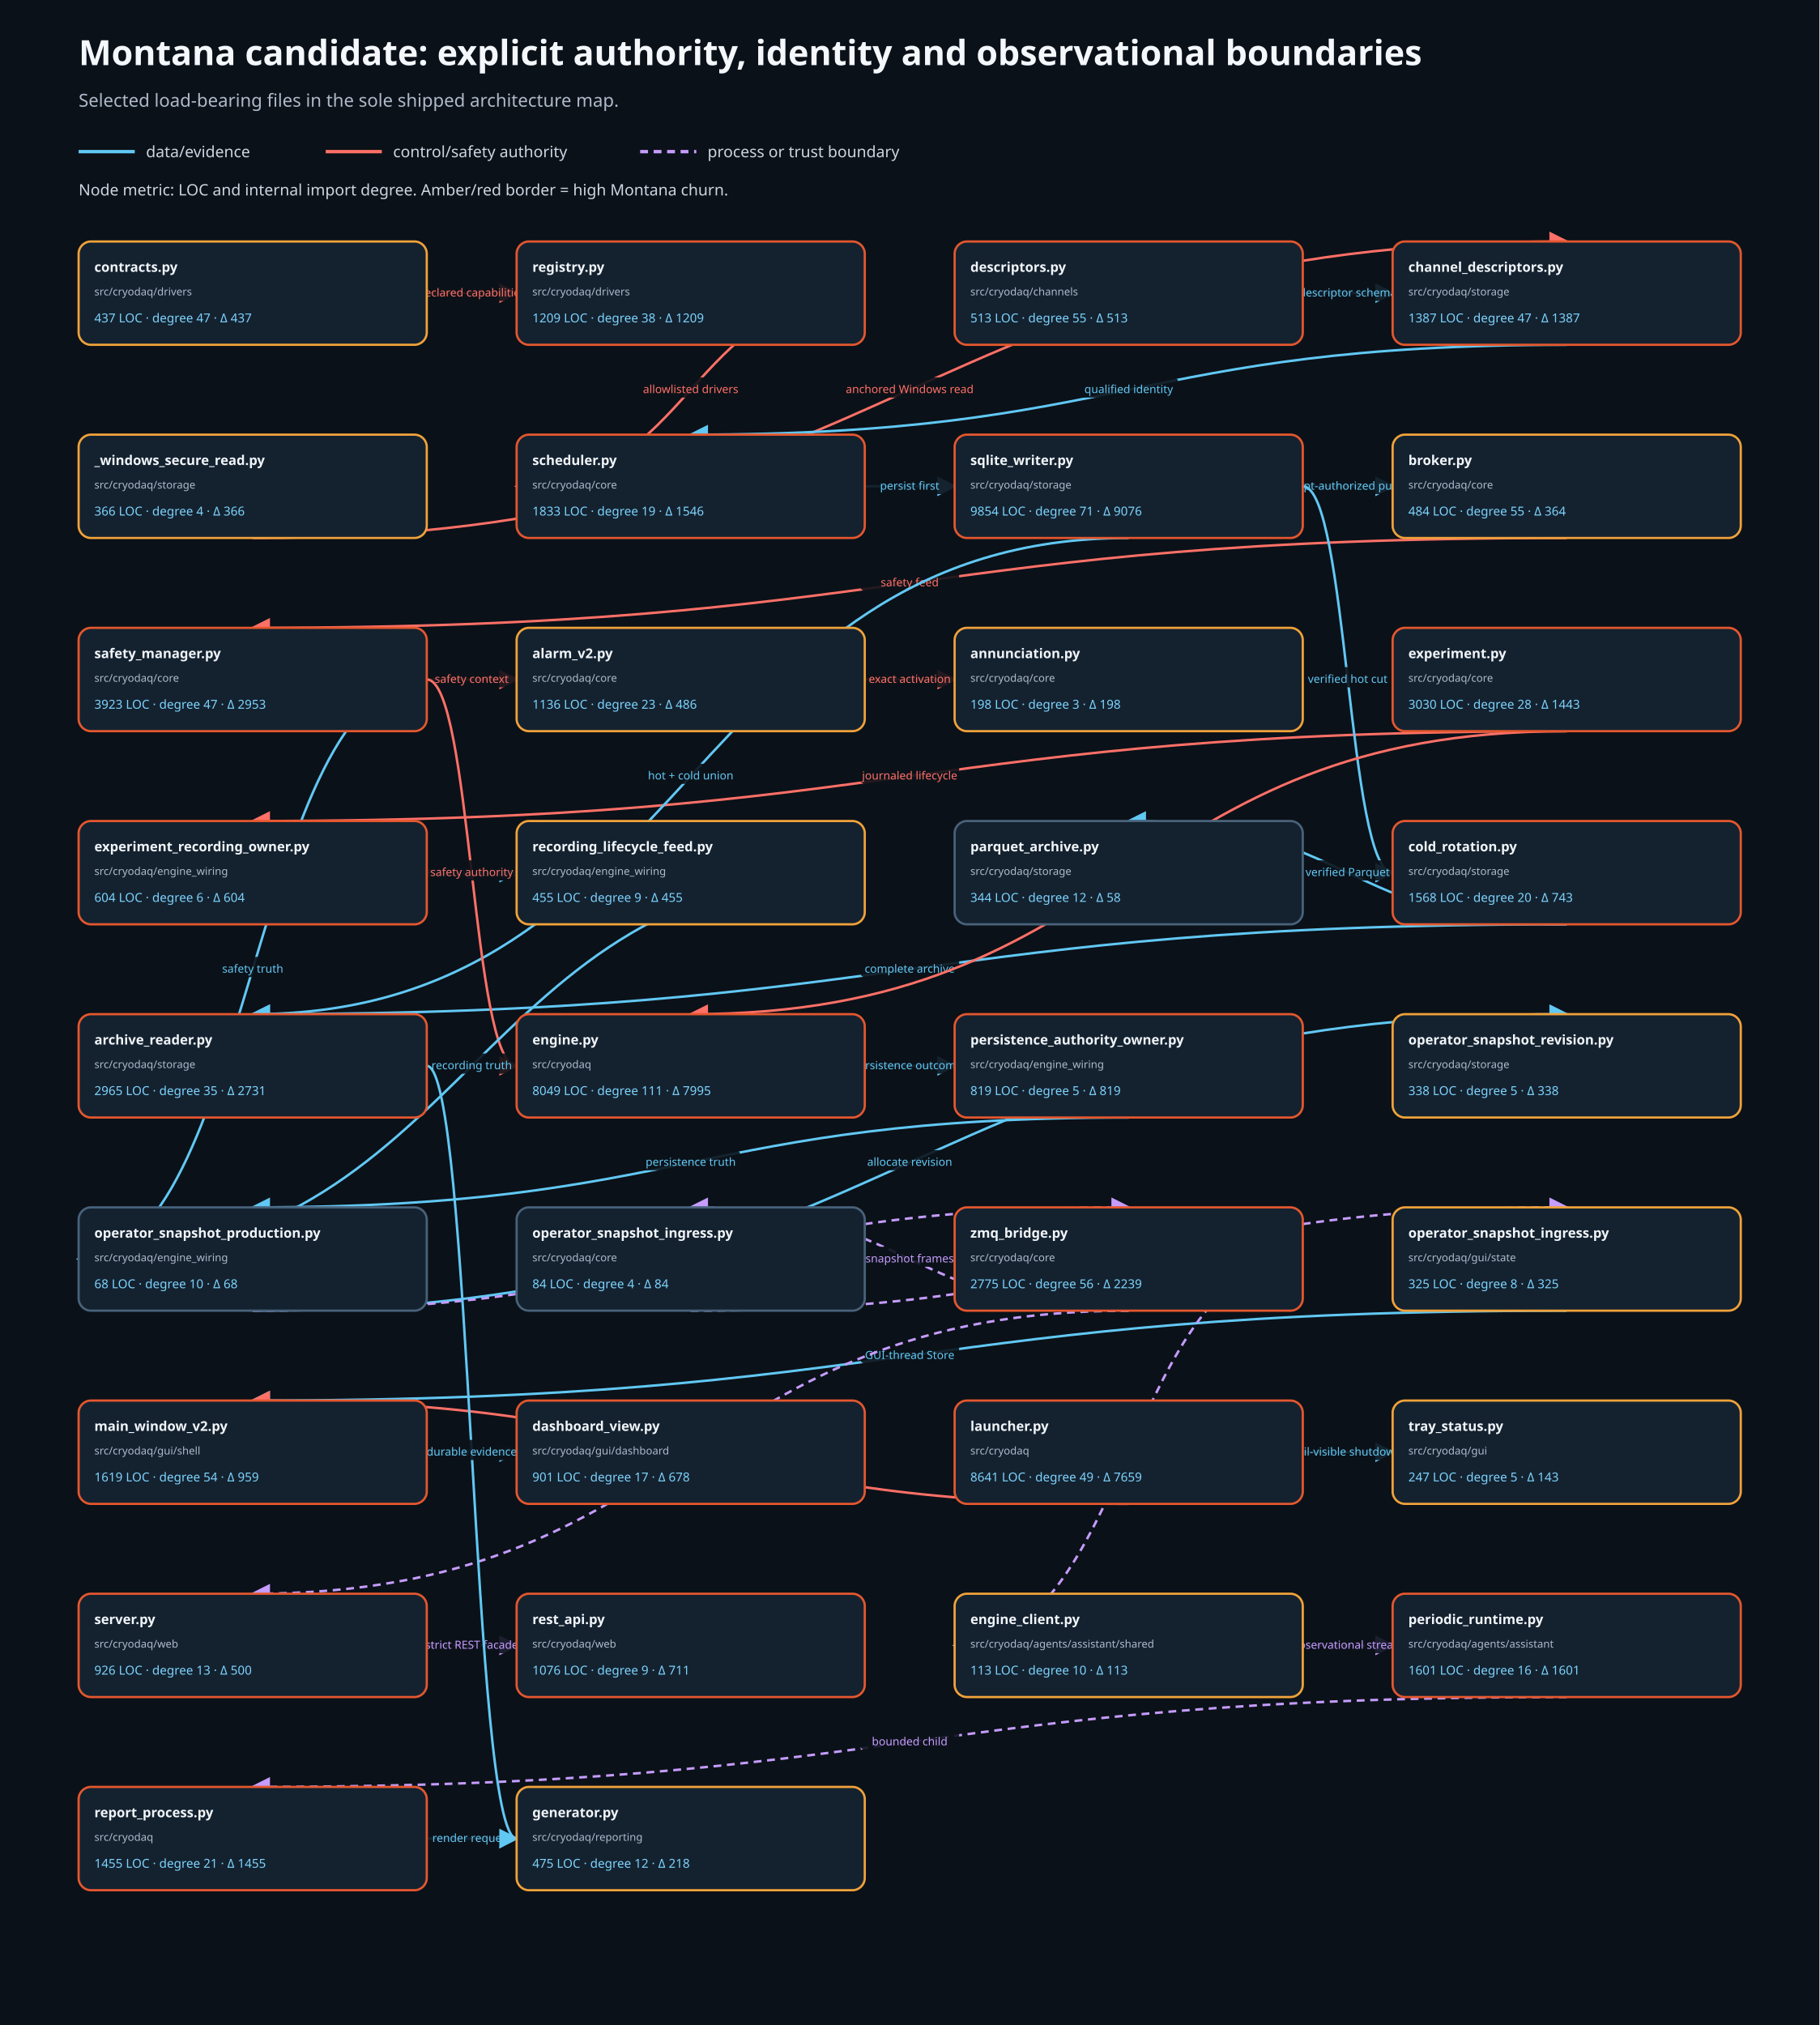
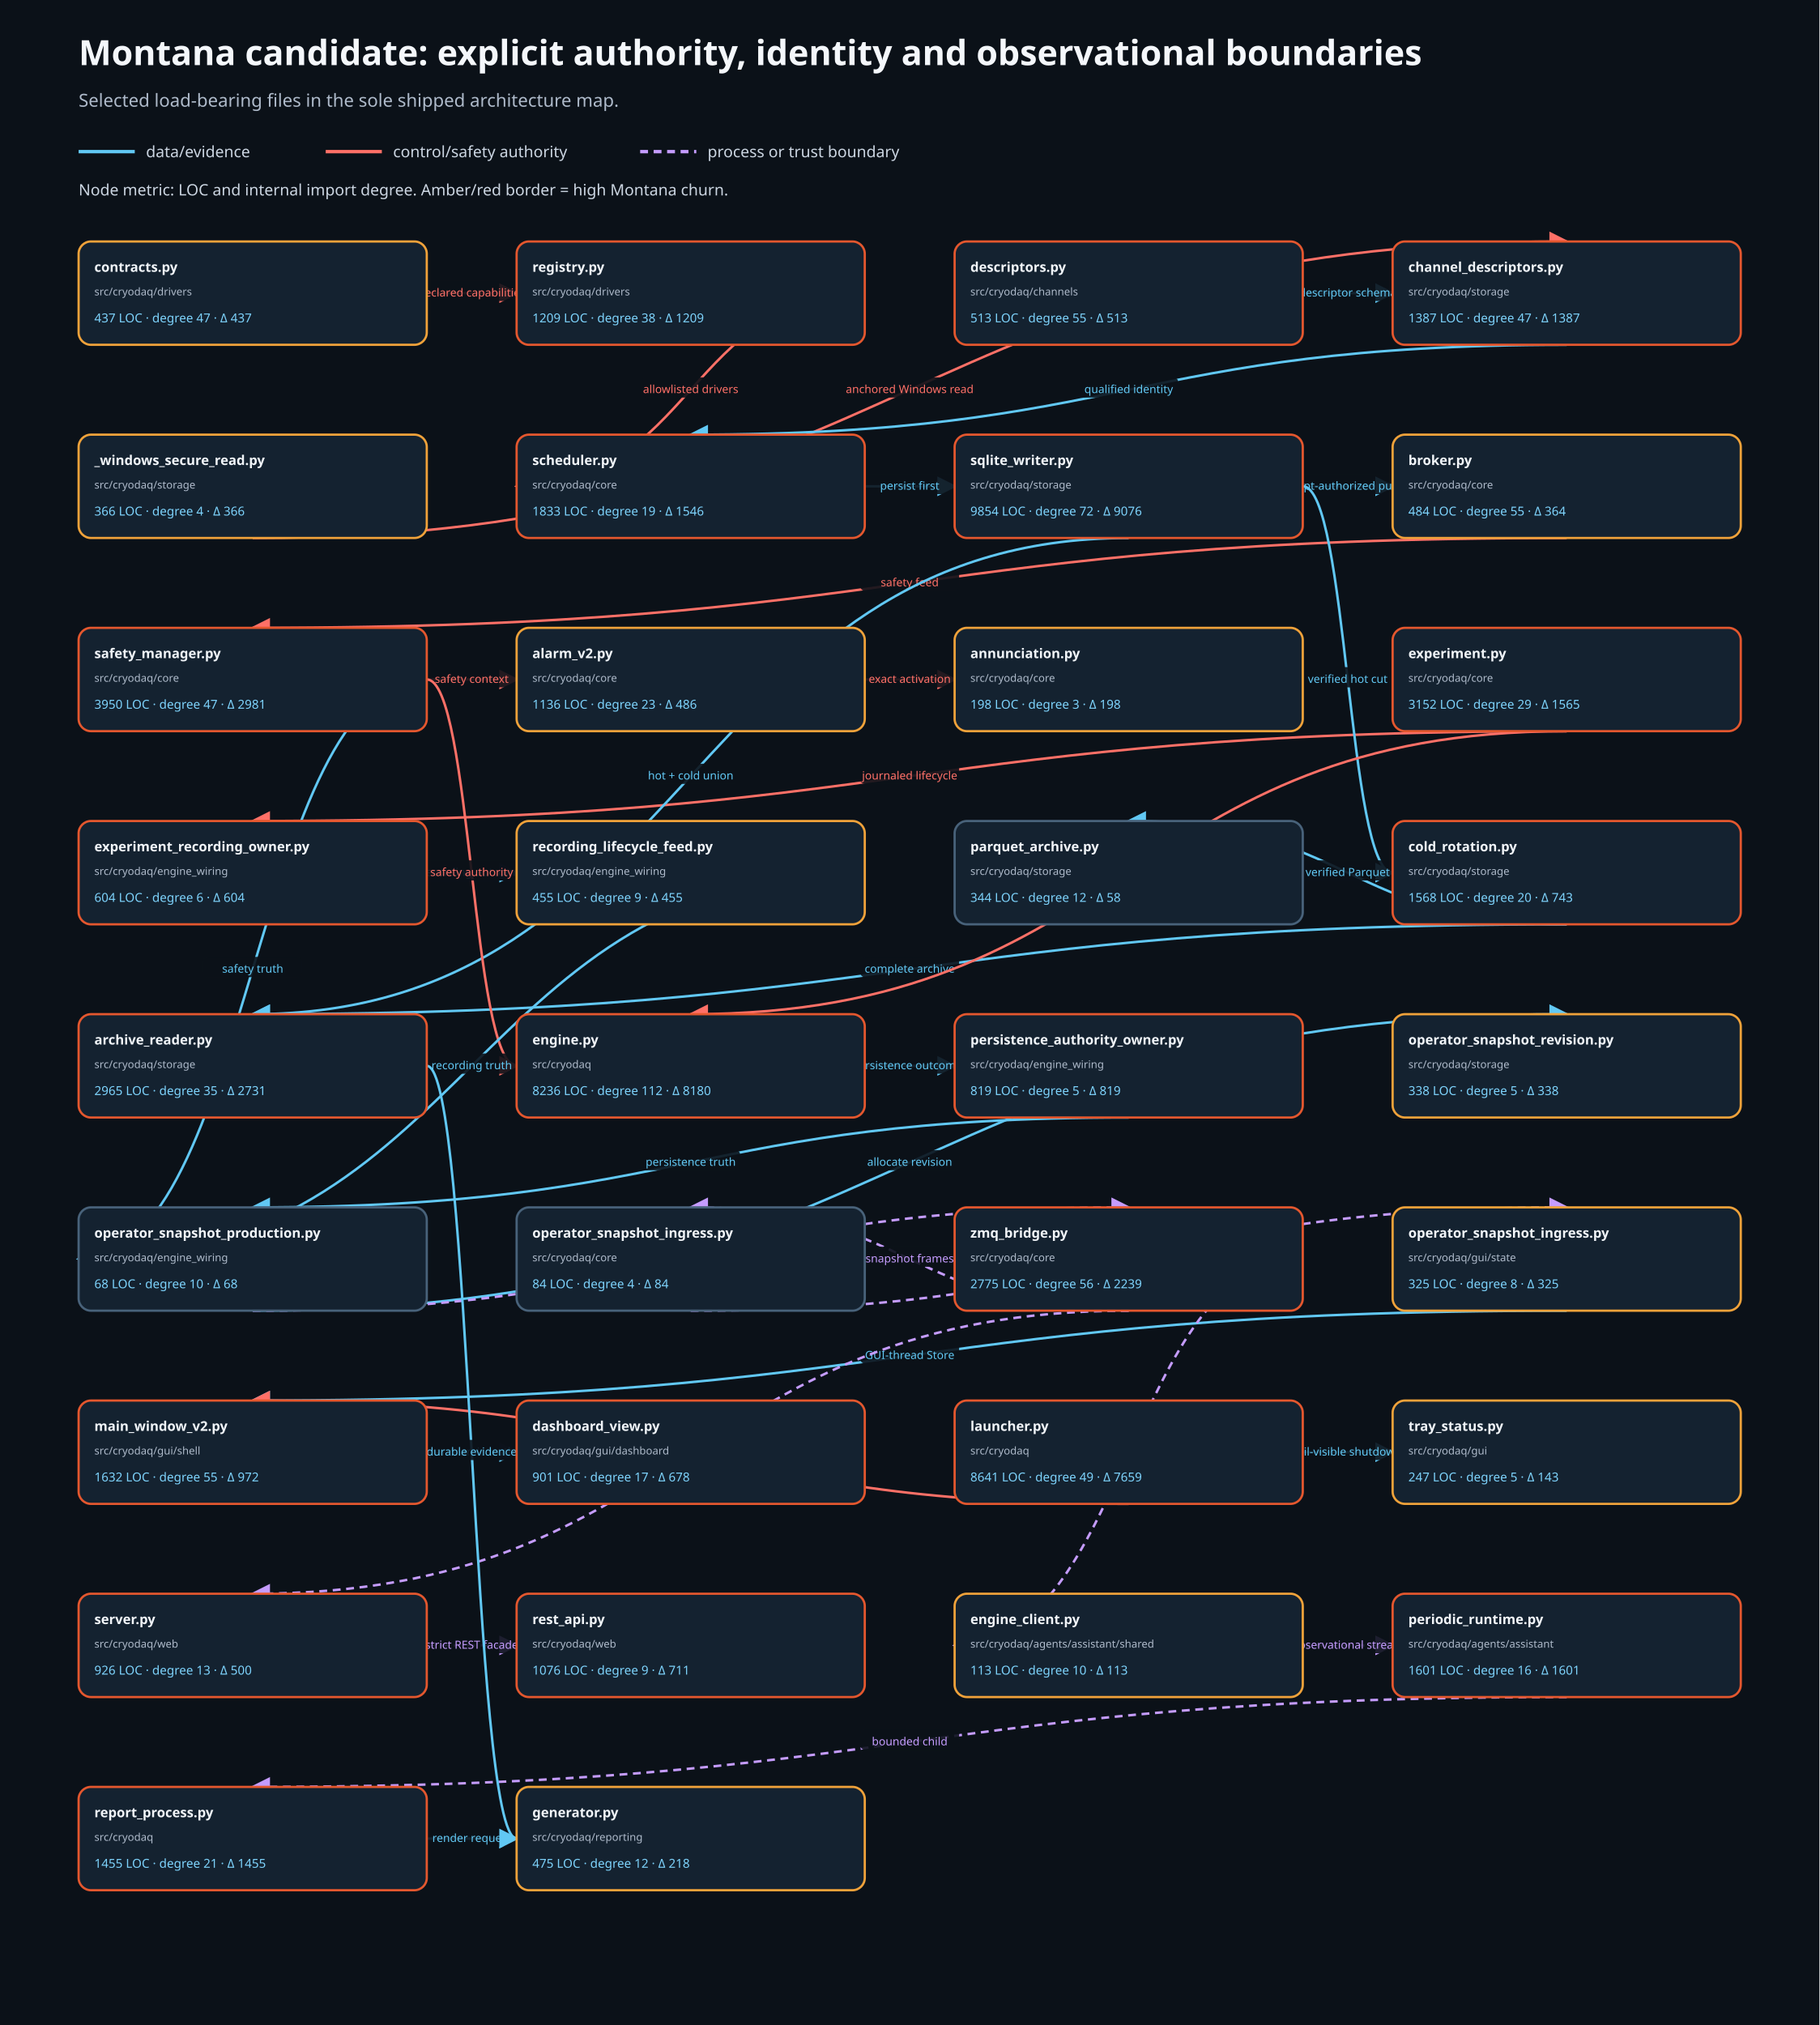
<svg xmlns="http://www.w3.org/2000/svg" role="img" aria-labelledby="title desc" viewBox="0 0 1620 1803" width="1620" height="1803">
  <defs>
    <marker id="dataArrow" markerWidth="8" markerHeight="8" refX="7" refY="4" orient="auto">
      <path d="M0,0 L8,4 L0,8 Z" fill="#61c8f4" />
    </marker>
    <marker id="controlArrow" markerWidth="8" markerHeight="8" refX="7" refY="4" orient="auto">
      <path d="M0,0 L8,4 L0,8 Z" fill="#ff7067" />
    </marker>
    <marker id="boundaryArrow" markerWidth="8" markerHeight="8" refX="7" refY="4" orient="auto">
      <path d="M0,0 L8,4 L0,8 Z" fill="#c59cff" />
    </marker>
  </defs>
  <rect width="100%" height="100%" fill="#0b1118" />
  <text x="70" y="58" fill="#f4f7fb" font-family="Segoe UI, sans-serif" font-size="31" font-weight="700">Montana candidate: explicit authority, identity and observational boundaries</text>
  <text x="70" y="95" fill="#aebaca" font-family="Segoe UI, sans-serif" font-size="16">Selected load-bearing files in the sole shipped architecture map.</text>
  <g aria-label="Legend" font-family="Segoe UI, sans-serif" font-size="14">
    <line x1="70" y1="135" x2="120" y2="135" stroke="#61c8f4" stroke-width="3" />
    <text x="130" y="140" fill="#cbd5e1">data/evidence</text>
    <line x1="290" y1="135" x2="340" y2="135" stroke="#ff7067" stroke-width="3" />
    <text x="350" y="140" fill="#cbd5e1">control/safety authority</text>
    <line x1="570" y1="135" x2="620" y2="135" stroke="#c59cff" stroke-width="3" stroke-dasharray="7 5" />
    <text x="630" y="140" fill="#cbd5e1">process or trust boundary</text>
    <text x="70" y="174" fill="#cbd5e1">Node metric: LOC and internal import degree. Amber/red border = high Montana churn.</text>
  </g>
  <g class="architecture-edges" fill="none">
    <path d="M380,261.0 C420.0,261.0 420.0,261.0 460,261.0" stroke="#ff7067" stroke-width="2.2" marker-end="url(#controlArrow)" />
    <rect x="376.0" y="250.0" width="88" height="18" rx="4" fill="#0b1118" opacity=".9" />
    <text x="420.0" y="264.0" text-anchor="middle" fill="#ff7067" font-family="Segoe UI, sans-serif" font-size="10">declared capabilities</text>
    <path d="M770,261.0 C615.0,261.0 615.0,433.0 460,433.0" stroke="#ff7067" stroke-width="2.2" marker-end="url(#controlArrow)" />
    <rect x="571.0" y="336.0" width="88" height="18" rx="4" fill="#0b1118" opacity=".9" />
    <text x="615.0" y="350.0" text-anchor="middle" fill="#ff7067" font-family="Segoe UI, sans-serif" font-size="10">allowlisted drivers</text>
    <path d="M1160,261.0 C1200.0,261.0 1200.0,261.0 1240,261.0" stroke="#61c8f4" stroke-width="2.2" marker-end="url(#dataArrow)" />
    <rect x="1156.0" y="250.0" width="88" height="18" rx="4" fill="#0b1118" opacity=".9" />
    <text x="1200.0" y="264.0" text-anchor="middle" fill="#61c8f4" font-family="Segoe UI, sans-serif" font-size="10">descriptor schema</text>
    <path d="M225.0,479 C810.0,479 810.0,215 1395.0,215" stroke="#ff7067" stroke-width="2.2" marker-end="url(#controlArrow)" />
    <rect x="766.0" y="336.0" width="88" height="18" rx="4" fill="#0b1118" opacity=".9" />
    <text x="810.0" y="350.0" text-anchor="middle" fill="#ff7067" font-family="Segoe UI, sans-serif" font-size="10">anchored Windows read</text>
    <path d="M1395.0,307 C1005.0,307 1005.0,387 615.0,387" stroke="#61c8f4" stroke-width="2.2" marker-end="url(#dataArrow)" />
    <rect x="961.0" y="336.0" width="88" height="18" rx="4" fill="#0b1118" opacity=".9" />
    <text x="1005.0" y="350.0" text-anchor="middle" fill="#61c8f4" font-family="Segoe UI, sans-serif" font-size="10">qualified identity</text>
    <path d="M770,433.0 C810.0,433.0 810.0,433.0 850,433.0" stroke="#61c8f4" stroke-width="2.2" marker-end="url(#dataArrow)" />
    <rect x="766.0" y="422.0" width="88" height="18" rx="4" fill="#0b1118" opacity=".9" />
    <text x="810.0" y="436.0" text-anchor="middle" fill="#61c8f4" font-family="Segoe UI, sans-serif" font-size="10">persist first</text>
    <path d="M1160,433.0 C1200.0,433.0 1200.0,433.0 1240,433.0" stroke="#61c8f4" stroke-width="2.2" marker-end="url(#dataArrow)" />
    <rect x="1156.0" y="422.0" width="88" height="18" rx="4" fill="#0b1118" opacity=".9" />
    <text x="1200.0" y="436.0" text-anchor="middle" fill="#61c8f4" font-family="Segoe UI, sans-serif" font-size="10">receipt-authorized publish</text>
    <path d="M1395.0,479 C810.0,479 810.0,559 225.0,559" stroke="#ff7067" stroke-width="2.2" marker-end="url(#controlArrow)" />
    <rect x="766.0" y="508.0" width="88" height="18" rx="4" fill="#0b1118" opacity=".9" />
    <text x="810.0" y="522.0" text-anchor="middle" fill="#ff7067" font-family="Segoe UI, sans-serif" font-size="10">safety feed</text>
    <path d="M380,605.0 C420.0,605.0 420.0,605.0 460,605.0" stroke="#ff7067" stroke-width="2.2" marker-end="url(#controlArrow)" />
    <rect x="376.0" y="594.0" width="88" height="18" rx="4" fill="#0b1118" opacity=".9" />
    <text x="420.0" y="608.0" text-anchor="middle" fill="#ff7067" font-family="Segoe UI, sans-serif" font-size="10">safety context</text>
    <path d="M770,605.0 C810.0,605.0 810.0,605.0 850,605.0" stroke="#ff7067" stroke-width="2.2" marker-end="url(#controlArrow)" />
    <rect x="766.0" y="594.0" width="88" height="18" rx="4" fill="#0b1118" opacity=".9" />
    <text x="810.0" y="608.0" text-anchor="middle" fill="#ff7067" font-family="Segoe UI, sans-serif" font-size="10">exact activation</text>
    <path d="M1395.0,651 C810.0,651 810.0,731 225.0,731" stroke="#ff7067" stroke-width="2.2" marker-end="url(#controlArrow)" />
    <rect x="766.0" y="680.0" width="88" height="18" rx="4" fill="#0b1118" opacity=".9" />
    <text x="810.0" y="694.0" text-anchor="middle" fill="#ff7067" font-family="Segoe UI, sans-serif" font-size="10">journaled lifecycle</text>
    <path d="M380,777.0 C420.0,777.0 420.0,777.0 460,777.0" stroke="#61c8f4" stroke-width="2.2" marker-end="url(#dataArrow)" />
    <rect x="376.0" y="766.0" width="88" height="18" rx="4" fill="#0b1118" opacity=".9" />
    <text x="420.0" y="780.0" text-anchor="middle" fill="#61c8f4" font-family="Segoe UI, sans-serif" font-size="10">recording outcome</text>
    <path d="M1160,433.0 C1200.0,433.0 1200.0,777.0 1240,777.0" stroke="#61c8f4" stroke-width="2.2" marker-end="url(#dataArrow)" />
    <rect x="1156.0" y="594.0" width="88" height="18" rx="4" fill="#0b1118" opacity=".9" />
    <text x="1200.0" y="608.0" text-anchor="middle" fill="#61c8f4" font-family="Segoe UI, sans-serif" font-size="10">verified hot cut</text>
    <path d="M1395.0,823 C1200.0,823 1200.0,731 1005.0,731" stroke="#61c8f4" stroke-width="2.2" marker-end="url(#dataArrow)" />
    <rect x="1156.0" y="766.0" width="88" height="18" rx="4" fill="#0b1118" opacity=".9" />
    <text x="1200.0" y="780.0" text-anchor="middle" fill="#61c8f4" font-family="Segoe UI, sans-serif" font-size="10">verified Parquet</text>
    <path d="M1395.0,823 C810.0,823 810.0,903 225.0,903" stroke="#61c8f4" stroke-width="2.2" marker-end="url(#dataArrow)" />
    <rect x="766.0" y="852.0" width="88" height="18" rx="4" fill="#0b1118" opacity=".9" />
    <text x="810.0" y="866.0" text-anchor="middle" fill="#61c8f4" font-family="Segoe UI, sans-serif" font-size="10">complete archive</text>
    <path d="M1005.0,479 C615.0,479 615.0,903 225.0,903" stroke="#61c8f4" stroke-width="2.2" marker-end="url(#dataArrow)" />
    <rect x="571.0" y="680.0" width="88" height="18" rx="4" fill="#0b1118" opacity=".9" />
    <text x="615.0" y="694.0" text-anchor="middle" fill="#61c8f4" font-family="Segoe UI, sans-serif" font-size="10">hot + cold union</text>
    <path d="M380,605.0 C420.0,605.0 420.0,949.0 460,949.0" stroke="#ff7067" stroke-width="2.2" marker-end="url(#controlArrow)" />
    <rect x="376.0" y="766.0" width="88" height="18" rx="4" fill="#0b1118" opacity=".9" />
    <text x="420.0" y="780.0" text-anchor="middle" fill="#ff7067" font-family="Segoe UI, sans-serif" font-size="10">safety authority</text>
    <path d="M1395.0,651 C1005.0,651 1005.0,903 615.0,903" stroke="#ff7067" stroke-width="2.2" marker-end="url(#controlArrow)" />
    <rect x="961.0" y="766.0" width="88" height="18" rx="4" fill="#0b1118" opacity=".9" />
    <text x="1005.0" y="780.0" text-anchor="middle" fill="#ff7067" font-family="Segoe UI, sans-serif" font-size="10">experiment commands</text>
    <path d="M770,949.0 C810.0,949.0 810.0,949.0 850,949.0" stroke="#61c8f4" stroke-width="2.2" marker-end="url(#dataArrow)" />
    <rect x="766.0" y="938.0" width="88" height="18" rx="4" fill="#0b1118" opacity=".9" />
    <text x="810.0" y="952.0" text-anchor="middle" fill="#61c8f4" font-family="Segoe UI, sans-serif" font-size="10">persistence outcomes</text>
    <path d="M770,777.0 C420.0,777.0 420.0,1121.0 70,1121.0" stroke="#61c8f4" stroke-width="2.2" marker-end="url(#dataArrow)" />
    <rect x="376.0" y="938.0" width="88" height="18" rx="4" fill="#0b1118" opacity=".9" />
    <text x="420.0" y="952.0" text-anchor="middle" fill="#61c8f4" font-family="Segoe UI, sans-serif" font-size="10">recording truth</text>
    <path d="M1005.0,995 C615.0,995 615.0,1075 225.0,1075" stroke="#61c8f4" stroke-width="2.2" marker-end="url(#dataArrow)" />
    <rect x="571.0" y="1024.0" width="88" height="18" rx="4" fill="#0b1118" opacity=".9" />
    <text x="615.0" y="1038.0" text-anchor="middle" fill="#61c8f4" font-family="Segoe UI, sans-serif" font-size="10">persistence truth</text>
    <path d="M380,605.0 C225.0,605.0 225.0,1121.0 70,1121.0" stroke="#61c8f4" stroke-width="2.2" marker-end="url(#dataArrow)" />
    <rect x="181.0" y="852.0" width="88" height="18" rx="4" fill="#0b1118" opacity=".9" />
    <text x="225.0" y="866.0" text-anchor="middle" fill="#61c8f4" font-family="Segoe UI, sans-serif" font-size="10">safety truth</text>
    <path d="M225.0,1167 C810.0,1167 810.0,903 1395.0,903" stroke="#61c8f4" stroke-width="2.2" marker-end="url(#dataArrow)" />
    <rect x="766.0" y="1024.0" width="88" height="18" rx="4" fill="#0b1118" opacity=".9" />
    <text x="810.0" y="1038.0" text-anchor="middle" fill="#61c8f4" font-family="Segoe UI, sans-serif" font-size="10">allocate revision</text>
    <path d="M225.0,1167 C615.0,1167 615.0,1075 1005.0,1075" stroke="#c59cff" stroke-width="2.2" marker-end="url(#boundaryArrow)" stroke-dasharray="7 5" />
    <rect x="571.0" y="1110.0" width="88" height="18" rx="4" fill="#0b1118" opacity=".9" />
    <text x="615.0" y="1124.0" text-anchor="middle" fill="#c59cff" font-family="Segoe UI, sans-serif" font-size="10">revisioned PUB</text>
    <path d="M1005.0,1167 C810.0,1167 810.0,1075 615.0,1075" stroke="#c59cff" stroke-width="2.2" marker-end="url(#boundaryArrow)" stroke-dasharray="7 5" />
    <rect x="766.0" y="1110.0" width="88" height="18" rx="4" fill="#0b1118" opacity=".9" />
    <text x="810.0" y="1124.0" text-anchor="middle" fill="#c59cff" font-family="Segoe UI, sans-serif" font-size="10">snapshot frames</text>
    <path d="M615.0,1167 C1005.0,1167 1005.0,1075 1395.0,1075" stroke="#c59cff" stroke-width="2.2" marker-end="url(#boundaryArrow)" stroke-dasharray="7 5" />
    <rect x="961.0" y="1110.0" width="88" height="18" rx="4" fill="#0b1118" opacity=".9" />
    <text x="1005.0" y="1124.0" text-anchor="middle" fill="#c59cff" font-family="Segoe UI, sans-serif" font-size="10">bounded queue</text>
    <path d="M1395.0,1167 C810.0,1167 810.0,1247 225.0,1247" stroke="#61c8f4" stroke-width="2.2" marker-end="url(#dataArrow)" />
    <rect x="766.0" y="1196.0" width="88" height="18" rx="4" fill="#0b1118" opacity=".9" />
    <text x="810.0" y="1210.0" text-anchor="middle" fill="#61c8f4" font-family="Segoe UI, sans-serif" font-size="10">GUI-thread Store</text>
    <path d="M380,1293.0 C420.0,1293.0 420.0,1293.0 460,1293.0" stroke="#61c8f4" stroke-width="2.2" marker-end="url(#dataArrow)" />
    <rect x="376.0" y="1282.0" width="88" height="18" rx="4" fill="#0b1118" opacity=".9" />
    <text x="420.0" y="1296.0" text-anchor="middle" fill="#61c8f4" font-family="Segoe UI, sans-serif" font-size="10">panoramic truth</text>
    <path d="M1005.0,1339 C615.0,1339 615.0,1247 225.0,1247" stroke="#ff7067" stroke-width="2.2" marker-end="url(#controlArrow)" />
    <rect x="571.0" y="1282.0" width="88" height="18" rx="4" fill="#0b1118" opacity=".9" />
    <text x="615.0" y="1296.0" text-anchor="middle" fill="#ff7067" font-family="Segoe UI, sans-serif" font-size="10">owns GUI lifecycle</text>
    <path d="M1160,1293.0 C1200.0,1293.0 1200.0,1293.0 1240,1293.0" stroke="#61c8f4" stroke-width="2.2" marker-end="url(#dataArrow)" />
    <rect x="1156.0" y="1282.0" width="88" height="18" rx="4" fill="#0b1118" opacity=".9" />
    <text x="1200.0" y="1296.0" text-anchor="middle" fill="#61c8f4" font-family="Segoe UI, sans-serif" font-size="10">fail-visible shutdown</text>
    <path d="M1005.0,1167 C615.0,1167 615.0,1419 225.0,1419" stroke="#c59cff" stroke-width="2.2" marker-end="url(#boundaryArrow)" stroke-dasharray="7 5" />
    <rect x="571.0" y="1282.0" width="88" height="18" rx="4" fill="#0b1118" opacity=".9" />
    <text x="615.0" y="1296.0" text-anchor="middle" fill="#c59cff" font-family="Segoe UI, sans-serif" font-size="10">monitoring transport</text>
    <path d="M380,1465.0 C420.0,1465.0 420.0,1465.0 460,1465.0" stroke="#c59cff" stroke-width="2.2" marker-end="url(#boundaryArrow)" stroke-dasharray="7 5" />
    <rect x="376.0" y="1454.0" width="88" height="18" rx="4" fill="#0b1118" opacity=".9" />
    <text x="420.0" y="1468.0" text-anchor="middle" fill="#c59cff" font-family="Segoe UI, sans-serif" font-size="10">strict REST facade</text>
    <path d="M1160,1121.0 C1005.0,1121.0 1005.0,1465.0 850,1465.0" stroke="#c59cff" stroke-width="2.2" marker-end="url(#boundaryArrow)" stroke-dasharray="7 5" />
    <rect x="961.0" y="1282.0" width="88" height="18" rx="4" fill="#0b1118" opacity=".9" />
    <text x="1005.0" y="1296.0" text-anchor="middle" fill="#c59cff" font-family="Segoe UI, sans-serif" font-size="10">allowlisted query</text>
    <path d="M1160,1465.0 C1200.0,1465.0 1200.0,1465.0 1240,1465.0" stroke="#c59cff" stroke-width="2.2" marker-end="url(#boundaryArrow)" stroke-dasharray="7 5" />
    <rect x="1156.0" y="1454.0" width="88" height="18" rx="4" fill="#0b1118" opacity=".9" />
    <text x="1200.0" y="1468.0" text-anchor="middle" fill="#c59cff" font-family="Segoe UI, sans-serif" font-size="10">observational stream</text>
    <path d="M1395.0,1511 C810.0,1511 810.0,1591 225.0,1591" stroke="#c59cff" stroke-width="2.2" marker-end="url(#boundaryArrow)" stroke-dasharray="7 5" />
    <rect x="766.0" y="1540.0" width="88" height="18" rx="4" fill="#0b1118" opacity=".9" />
    <text x="810.0" y="1554.0" text-anchor="middle" fill="#c59cff" font-family="Segoe UI, sans-serif" font-size="10">bounded child</text>
    <path d="M380,1637.0 C420.0,1637.0 420.0,1637.0 460,1637.0" stroke="#61c8f4" stroke-width="2.2" marker-end="url(#dataArrow)" />
    <rect x="376.0" y="1626.0" width="88" height="18" rx="4" fill="#0b1118" opacity=".9" />
    <text x="420.0" y="1640.0" text-anchor="middle" fill="#61c8f4" font-family="Segoe UI, sans-serif" font-size="10">render request</text>
    <path d="M380,949.0 C420.0,949.0 420.0,1637.0 460,1637.0" stroke="#61c8f4" stroke-width="2.2" marker-end="url(#dataArrow)" />
    <rect x="376.0" y="1282.0" width="88" height="18" rx="4" fill="#0b1118" opacity=".9" />
    <text x="420.0" y="1296.0" text-anchor="middle" fill="#61c8f4" font-family="Segoe UI, sans-serif" font-size="10">durable evidence</text>
  </g>
  <g class="important-files" font-family="Segoe UI, sans-serif">
    <g class="file-node" data-path="src/cryodaq/drivers/contracts.py" data-kind="blob" role="group" aria-label="src/cryodaq/drivers/contracts.py | 437 LOC | internal degree 47 | churn 437">
      <rect x="70" y="215" width="310" height="92" rx="11" fill="#142230" stroke="#f0a23a" stroke-width="2" />
      <text x="84" y="242" fill="#f1f5f9" font-size="12" font-weight="700">contracts.py</text>
      <text x="84" y="263" fill="#aebaca" font-size="9.5">src/cryodaq/drivers</text>
      <text x="84" y="287" fill="#7dd3fc" font-size="11">437 LOC · degree 47 · Δ 437</text>
    </g>
    <g class="file-node" data-path="src/cryodaq/drivers/registry.py" data-kind="blob" role="group" aria-label="src/cryodaq/drivers/registry.py | 1209 LOC | internal degree 38 | churn 1209">
      <rect x="460" y="215" width="310" height="92" rx="11" fill="#142230" stroke="#e4572e" stroke-width="2" />
      <text x="474" y="242" fill="#f1f5f9" font-size="12" font-weight="700">registry.py</text>
      <text x="474" y="263" fill="#aebaca" font-size="9.5">src/cryodaq/drivers</text>
      <text x="474" y="287" fill="#7dd3fc" font-size="11">1209 LOC · degree 38 · Δ 1209</text>
    </g>
    <g class="file-node" data-path="src/cryodaq/channels/descriptors.py" data-kind="blob" role="group" aria-label="src/cryodaq/channels/descriptors.py | 513 LOC | internal degree 55 | churn 513">
      <rect x="850" y="215" width="310" height="92" rx="11" fill="#142230" stroke="#e4572e" stroke-width="2" />
      <text x="864" y="242" fill="#f1f5f9" font-size="12" font-weight="700">descriptors.py</text>
      <text x="864" y="263" fill="#aebaca" font-size="9.5">src/cryodaq/channels</text>
      <text x="864" y="287" fill="#7dd3fc" font-size="11">513 LOC · degree 55 · Δ 513</text>
    </g>
    <g class="file-node" data-path="src/cryodaq/storage/channel_descriptors.py" data-kind="blob" role="group" aria-label="src/cryodaq/storage/channel_descriptors.py | 1387 LOC | internal degree 47 | churn 1387">
      <rect x="1240" y="215" width="310" height="92" rx="11" fill="#142230" stroke="#e4572e" stroke-width="2" />
      <text x="1254" y="242" fill="#f1f5f9" font-size="12" font-weight="700">channel_descriptors.py</text>
      <text x="1254" y="263" fill="#aebaca" font-size="9.5">src/cryodaq/storage</text>
      <text x="1254" y="287" fill="#7dd3fc" font-size="11">1387 LOC · degree 47 · Δ 1387</text>
    </g>
    <g class="file-node" data-path="src/cryodaq/storage/_windows_secure_read.py" data-kind="blob" role="group" aria-label="src/cryodaq/storage/_windows_secure_read.py | 366 LOC | internal degree 4 | churn 366">
      <rect x="70" y="387" width="310" height="92" rx="11" fill="#142230" stroke="#f0a23a" stroke-width="2" />
      <text x="84" y="414" fill="#f1f5f9" font-size="12" font-weight="700">_windows_secure_read.py</text>
      <text x="84" y="435" fill="#aebaca" font-size="9.5">src/cryodaq/storage</text>
      <text x="84" y="459" fill="#7dd3fc" font-size="11">366 LOC · degree 4 · Δ 366</text>
    </g>
    <g class="file-node" data-path="src/cryodaq/core/scheduler.py" data-kind="blob" role="group" aria-label="src/cryodaq/core/scheduler.py | 1833 LOC | internal degree 19 | churn 1546">
      <rect x="460" y="387" width="310" height="92" rx="11" fill="#142230" stroke="#e4572e" stroke-width="2" />
      <text x="474" y="414" fill="#f1f5f9" font-size="12" font-weight="700">scheduler.py</text>
      <text x="474" y="435" fill="#aebaca" font-size="9.5">src/cryodaq/core</text>
      <text x="474" y="459" fill="#7dd3fc" font-size="11">1833 LOC · degree 19 · Δ 1546</text>
    </g>
-     <g class="file-node" data-path="src/cryodaq/storage/sqlite_writer.py" data-kind="blob" role="group" aria-label="src/cryodaq/storage/sqlite_writer.py | 9854 LOC | internal degree 71 | churn 9076">
+     <g class="file-node" data-path="src/cryodaq/storage/sqlite_writer.py" data-kind="blob" role="group" aria-label="src/cryodaq/storage/sqlite_writer.py | 9854 LOC | internal degree 72 | churn 9076">
      <rect x="850" y="387" width="310" height="92" rx="11" fill="#142230" stroke="#e4572e" stroke-width="2" />
      <text x="864" y="414" fill="#f1f5f9" font-size="12" font-weight="700">sqlite_writer.py</text>
      <text x="864" y="435" fill="#aebaca" font-size="9.5">src/cryodaq/storage</text>
-       <text x="864" y="459" fill="#7dd3fc" font-size="11">9854 LOC · degree 71 · Δ 9076</text>
+       <text x="864" y="459" fill="#7dd3fc" font-size="11">9854 LOC · degree 72 · Δ 9076</text>
    </g>
    <g class="file-node" data-path="src/cryodaq/core/broker.py" data-kind="blob" role="group" aria-label="src/cryodaq/core/broker.py | 484 LOC | internal degree 55 | churn 364">
      <rect x="1240" y="387" width="310" height="92" rx="11" fill="#142230" stroke="#f0a23a" stroke-width="2" />
      <text x="1254" y="414" fill="#f1f5f9" font-size="12" font-weight="700">broker.py</text>
      <text x="1254" y="435" fill="#aebaca" font-size="9.5">src/cryodaq/core</text>
      <text x="1254" y="459" fill="#7dd3fc" font-size="11">484 LOC · degree 55 · Δ 364</text>
    </g>
-     <g class="file-node" data-path="src/cryodaq/core/safety_manager.py" data-kind="blob" role="group" aria-label="src/cryodaq/core/safety_manager.py | 3923 LOC | internal degree 47 | churn 2953">
+     <g class="file-node" data-path="src/cryodaq/core/safety_manager.py" data-kind="blob" role="group" aria-label="src/cryodaq/core/safety_manager.py | 3950 LOC | internal degree 47 | churn 2981">
      <rect x="70" y="559" width="310" height="92" rx="11" fill="#142230" stroke="#e4572e" stroke-width="2" />
      <text x="84" y="586" fill="#f1f5f9" font-size="12" font-weight="700">safety_manager.py</text>
      <text x="84" y="607" fill="#aebaca" font-size="9.5">src/cryodaq/core</text>
-       <text x="84" y="631" fill="#7dd3fc" font-size="11">3923 LOC · degree 47 · Δ 2953</text>
+       <text x="84" y="631" fill="#7dd3fc" font-size="11">3950 LOC · degree 47 · Δ 2981</text>
    </g>
    <g class="file-node" data-path="src/cryodaq/core/alarm_v2.py" data-kind="blob" role="group" aria-label="src/cryodaq/core/alarm_v2.py | 1136 LOC | internal degree 23 | churn 486">
      <rect x="460" y="559" width="310" height="92" rx="11" fill="#142230" stroke="#f0a23a" stroke-width="2" />
      <text x="474" y="586" fill="#f1f5f9" font-size="12" font-weight="700">alarm_v2.py</text>
      <text x="474" y="607" fill="#aebaca" font-size="9.5">src/cryodaq/core</text>
      <text x="474" y="631" fill="#7dd3fc" font-size="11">1136 LOC · degree 23 · Δ 486</text>
    </g>
    <g class="file-node" data-path="src/cryodaq/core/annunciation.py" data-kind="blob" role="group" aria-label="src/cryodaq/core/annunciation.py | 198 LOC | internal degree 3 | churn 198">
      <rect x="850" y="559" width="310" height="92" rx="11" fill="#142230" stroke="#f0a23a" stroke-width="2" />
      <text x="864" y="586" fill="#f1f5f9" font-size="12" font-weight="700">annunciation.py</text>
      <text x="864" y="607" fill="#aebaca" font-size="9.5">src/cryodaq/core</text>
      <text x="864" y="631" fill="#7dd3fc" font-size="11">198 LOC · degree 3 · Δ 198</text>
    </g>
-     <g class="file-node" data-path="src/cryodaq/core/experiment.py" data-kind="blob" role="group" aria-label="src/cryodaq/core/experiment.py | 3030 LOC | internal degree 28 | churn 1443">
+     <g class="file-node" data-path="src/cryodaq/core/experiment.py" data-kind="blob" role="group" aria-label="src/cryodaq/core/experiment.py | 3152 LOC | internal degree 29 | churn 1565">
      <rect x="1240" y="559" width="310" height="92" rx="11" fill="#142230" stroke="#e4572e" stroke-width="2" />
      <text x="1254" y="586" fill="#f1f5f9" font-size="12" font-weight="700">experiment.py</text>
      <text x="1254" y="607" fill="#aebaca" font-size="9.5">src/cryodaq/core</text>
-       <text x="1254" y="631" fill="#7dd3fc" font-size="11">3030 LOC · degree 28 · Δ 1443</text>
+       <text x="1254" y="631" fill="#7dd3fc" font-size="11">3152 LOC · degree 29 · Δ 1565</text>
    </g>
    <g class="file-node" data-path="src/cryodaq/engine_wiring/experiment_recording_owner.py" data-kind="blob" role="group" aria-label="src/cryodaq/engine_wiring/experiment_recording_owner.py | 604 LOC | internal degree 6 | churn 604">
      <rect x="70" y="731" width="310" height="92" rx="11" fill="#142230" stroke="#e4572e" stroke-width="2" />
      <text x="84" y="758" fill="#f1f5f9" font-size="12" font-weight="700">experiment_recording_owner.py</text>
      <text x="84" y="779" fill="#aebaca" font-size="9.5">src/cryodaq/engine_wiring</text>
      <text x="84" y="803" fill="#7dd3fc" font-size="11">604 LOC · degree 6 · Δ 604</text>
    </g>
    <g class="file-node" data-path="src/cryodaq/engine_wiring/recording_lifecycle_feed.py" data-kind="blob" role="group" aria-label="src/cryodaq/engine_wiring/recording_lifecycle_feed.py | 455 LOC | internal degree 9 | churn 455">
      <rect x="460" y="731" width="310" height="92" rx="11" fill="#142230" stroke="#f0a23a" stroke-width="2" />
      <text x="474" y="758" fill="#f1f5f9" font-size="12" font-weight="700">recording_lifecycle_feed.py</text>
      <text x="474" y="779" fill="#aebaca" font-size="9.5">src/cryodaq/engine_wiring</text>
      <text x="474" y="803" fill="#7dd3fc" font-size="11">455 LOC · degree 9 · Δ 455</text>
    </g>
    <g class="file-node" data-path="src/cryodaq/storage/parquet_archive.py" data-kind="blob" role="group" aria-label="src/cryodaq/storage/parquet_archive.py | 344 LOC | internal degree 12 | churn 58">
      <rect x="850" y="731" width="310" height="92" rx="11" fill="#142230" stroke="#48627a" stroke-width="2" />
      <text x="864" y="758" fill="#f1f5f9" font-size="12" font-weight="700">parquet_archive.py</text>
      <text x="864" y="779" fill="#aebaca" font-size="9.5">src/cryodaq/storage</text>
      <text x="864" y="803" fill="#7dd3fc" font-size="11">344 LOC · degree 12 · Δ 58</text>
    </g>
    <g class="file-node" data-path="src/cryodaq/storage/cold_rotation.py" data-kind="blob" role="group" aria-label="src/cryodaq/storage/cold_rotation.py | 1568 LOC | internal degree 20 | churn 743">
      <rect x="1240" y="731" width="310" height="92" rx="11" fill="#142230" stroke="#e4572e" stroke-width="2" />
      <text x="1254" y="758" fill="#f1f5f9" font-size="12" font-weight="700">cold_rotation.py</text>
      <text x="1254" y="779" fill="#aebaca" font-size="9.5">src/cryodaq/storage</text>
      <text x="1254" y="803" fill="#7dd3fc" font-size="11">1568 LOC · degree 20 · Δ 743</text>
    </g>
    <g class="file-node" data-path="src/cryodaq/storage/archive_reader.py" data-kind="blob" role="group" aria-label="src/cryodaq/storage/archive_reader.py | 2965 LOC | internal degree 35 | churn 2731">
      <rect x="70" y="903" width="310" height="92" rx="11" fill="#142230" stroke="#e4572e" stroke-width="2" />
      <text x="84" y="930" fill="#f1f5f9" font-size="12" font-weight="700">archive_reader.py</text>
      <text x="84" y="951" fill="#aebaca" font-size="9.5">src/cryodaq/storage</text>
      <text x="84" y="975" fill="#7dd3fc" font-size="11">2965 LOC · degree 35 · Δ 2731</text>
    </g>
-     <g class="file-node" data-path="src/cryodaq/engine.py" data-kind="blob" role="group" aria-label="src/cryodaq/engine.py | 8049 LOC | internal degree 111 | churn 7995">
+     <g class="file-node" data-path="src/cryodaq/engine.py" data-kind="blob" role="group" aria-label="src/cryodaq/engine.py | 8236 LOC | internal degree 112 | churn 8180">
      <rect x="460" y="903" width="310" height="92" rx="11" fill="#142230" stroke="#e4572e" stroke-width="2" />
      <text x="474" y="930" fill="#f1f5f9" font-size="12" font-weight="700">engine.py</text>
      <text x="474" y="951" fill="#aebaca" font-size="9.5">src/cryodaq</text>
-       <text x="474" y="975" fill="#7dd3fc" font-size="11">8049 LOC · degree 111 · Δ 7995</text>
+       <text x="474" y="975" fill="#7dd3fc" font-size="11">8236 LOC · degree 112 · Δ 8180</text>
    </g>
    <g class="file-node" data-path="src/cryodaq/engine_wiring/persistence_authority_owner.py" data-kind="blob" role="group" aria-label="src/cryodaq/engine_wiring/persistence_authority_owner.py | 819 LOC | internal degree 5 | churn 819">
      <rect x="850" y="903" width="310" height="92" rx="11" fill="#142230" stroke="#e4572e" stroke-width="2" />
      <text x="864" y="930" fill="#f1f5f9" font-size="12" font-weight="700">persistence_authority_owner.py</text>
      <text x="864" y="951" fill="#aebaca" font-size="9.5">src/cryodaq/engine_wiring</text>
      <text x="864" y="975" fill="#7dd3fc" font-size="11">819 LOC · degree 5 · Δ 819</text>
    </g>
    <g class="file-node" data-path="src/cryodaq/storage/operator_snapshot_revision.py" data-kind="blob" role="group" aria-label="src/cryodaq/storage/operator_snapshot_revision.py | 338 LOC | internal degree 5 | churn 338">
      <rect x="1240" y="903" width="310" height="92" rx="11" fill="#142230" stroke="#f0a23a" stroke-width="2" />
      <text x="1254" y="930" fill="#f1f5f9" font-size="12" font-weight="700">operator_snapshot_revision.py</text>
      <text x="1254" y="951" fill="#aebaca" font-size="9.5">src/cryodaq/storage</text>
      <text x="1254" y="975" fill="#7dd3fc" font-size="11">338 LOC · degree 5 · Δ 338</text>
    </g>
    <g class="file-node" data-path="src/cryodaq/engine_wiring/operator_snapshot_production.py" data-kind="blob" role="group" aria-label="src/cryodaq/engine_wiring/operator_snapshot_production.py | 68 LOC | internal degree 10 | churn 68">
      <rect x="70" y="1075" width="310" height="92" rx="11" fill="#142230" stroke="#48627a" stroke-width="2" />
      <text x="84" y="1102" fill="#f1f5f9" font-size="12" font-weight="700">operator_snapshot_production.py</text>
      <text x="84" y="1123" fill="#aebaca" font-size="9.5">src/cryodaq/engine_wiring</text>
      <text x="84" y="1147" fill="#7dd3fc" font-size="11">68 LOC · degree 10 · Δ 68</text>
    </g>
    <g class="file-node" data-path="src/cryodaq/core/operator_snapshot_ingress.py" data-kind="blob" role="group" aria-label="src/cryodaq/core/operator_snapshot_ingress.py | 84 LOC | internal degree 4 | churn 84">
      <rect x="460" y="1075" width="310" height="92" rx="11" fill="#142230" stroke="#48627a" stroke-width="2" />
      <text x="474" y="1102" fill="#f1f5f9" font-size="12" font-weight="700">operator_snapshot_ingress.py</text>
      <text x="474" y="1123" fill="#aebaca" font-size="9.5">src/cryodaq/core</text>
      <text x="474" y="1147" fill="#7dd3fc" font-size="11">84 LOC · degree 4 · Δ 84</text>
    </g>
    <g class="file-node" data-path="src/cryodaq/core/zmq_bridge.py" data-kind="blob" role="group" aria-label="src/cryodaq/core/zmq_bridge.py | 2775 LOC | internal degree 56 | churn 2239">
      <rect x="850" y="1075" width="310" height="92" rx="11" fill="#142230" stroke="#e4572e" stroke-width="2" />
      <text x="864" y="1102" fill="#f1f5f9" font-size="12" font-weight="700">zmq_bridge.py</text>
      <text x="864" y="1123" fill="#aebaca" font-size="9.5">src/cryodaq/core</text>
      <text x="864" y="1147" fill="#7dd3fc" font-size="11">2775 LOC · degree 56 · Δ 2239</text>
    </g>
    <g class="file-node" data-path="src/cryodaq/gui/state/operator_snapshot_ingress.py" data-kind="blob" role="group" aria-label="src/cryodaq/gui/state/operator_snapshot_ingress.py | 325 LOC | internal degree 8 | churn 325">
      <rect x="1240" y="1075" width="310" height="92" rx="11" fill="#142230" stroke="#f0a23a" stroke-width="2" />
      <text x="1254" y="1102" fill="#f1f5f9" font-size="12" font-weight="700">operator_snapshot_ingress.py</text>
      <text x="1254" y="1123" fill="#aebaca" font-size="9.5">src/cryodaq/gui/state</text>
      <text x="1254" y="1147" fill="#7dd3fc" font-size="11">325 LOC · degree 8 · Δ 325</text>
    </g>
-     <g class="file-node" data-path="src/cryodaq/gui/shell/main_window_v2.py" data-kind="blob" role="group" aria-label="src/cryodaq/gui/shell/main_window_v2.py | 1619 LOC | internal degree 54 | churn 959">
+     <g class="file-node" data-path="src/cryodaq/gui/shell/main_window_v2.py" data-kind="blob" role="group" aria-label="src/cryodaq/gui/shell/main_window_v2.py | 1632 LOC | internal degree 55 | churn 972">
      <rect x="70" y="1247" width="310" height="92" rx="11" fill="#142230" stroke="#e4572e" stroke-width="2" />
      <text x="84" y="1274" fill="#f1f5f9" font-size="12" font-weight="700">main_window_v2.py</text>
      <text x="84" y="1295" fill="#aebaca" font-size="9.5">src/cryodaq/gui/shell</text>
-       <text x="84" y="1319" fill="#7dd3fc" font-size="11">1619 LOC · degree 54 · Δ 959</text>
+       <text x="84" y="1319" fill="#7dd3fc" font-size="11">1632 LOC · degree 55 · Δ 972</text>
    </g>
    <g class="file-node" data-path="src/cryodaq/gui/dashboard/dashboard_view.py" data-kind="blob" role="group" aria-label="src/cryodaq/gui/dashboard/dashboard_view.py | 901 LOC | internal degree 17 | churn 678">
      <rect x="460" y="1247" width="310" height="92" rx="11" fill="#142230" stroke="#e4572e" stroke-width="2" />
      <text x="474" y="1274" fill="#f1f5f9" font-size="12" font-weight="700">dashboard_view.py</text>
      <text x="474" y="1295" fill="#aebaca" font-size="9.5">src/cryodaq/gui/dashboard</text>
      <text x="474" y="1319" fill="#7dd3fc" font-size="11">901 LOC · degree 17 · Δ 678</text>
    </g>
    <g class="file-node" data-path="src/cryodaq/launcher.py" data-kind="blob" role="group" aria-label="src/cryodaq/launcher.py | 8641 LOC | internal degree 49 | churn 7659">
      <rect x="850" y="1247" width="310" height="92" rx="11" fill="#142230" stroke="#e4572e" stroke-width="2" />
      <text x="864" y="1274" fill="#f1f5f9" font-size="12" font-weight="700">launcher.py</text>
      <text x="864" y="1295" fill="#aebaca" font-size="9.5">src/cryodaq</text>
      <text x="864" y="1319" fill="#7dd3fc" font-size="11">8641 LOC · degree 49 · Δ 7659</text>
    </g>
    <g class="file-node" data-path="src/cryodaq/gui/tray_status.py" data-kind="blob" role="group" aria-label="src/cryodaq/gui/tray_status.py | 247 LOC | internal degree 5 | churn 143">
      <rect x="1240" y="1247" width="310" height="92" rx="11" fill="#142230" stroke="#f0a23a" stroke-width="2" />
      <text x="1254" y="1274" fill="#f1f5f9" font-size="12" font-weight="700">tray_status.py</text>
      <text x="1254" y="1295" fill="#aebaca" font-size="9.5">src/cryodaq/gui</text>
      <text x="1254" y="1319" fill="#7dd3fc" font-size="11">247 LOC · degree 5 · Δ 143</text>
    </g>
    <g class="file-node" data-path="src/cryodaq/web/server.py" data-kind="blob" role="group" aria-label="src/cryodaq/web/server.py | 926 LOC | internal degree 13 | churn 500">
      <rect x="70" y="1419" width="310" height="92" rx="11" fill="#142230" stroke="#e4572e" stroke-width="2" />
      <text x="84" y="1446" fill="#f1f5f9" font-size="12" font-weight="700">server.py</text>
      <text x="84" y="1467" fill="#aebaca" font-size="9.5">src/cryodaq/web</text>
      <text x="84" y="1491" fill="#7dd3fc" font-size="11">926 LOC · degree 13 · Δ 500</text>
    </g>
    <g class="file-node" data-path="src/cryodaq/web/rest_api.py" data-kind="blob" role="group" aria-label="src/cryodaq/web/rest_api.py | 1076 LOC | internal degree 9 | churn 711">
      <rect x="460" y="1419" width="310" height="92" rx="11" fill="#142230" stroke="#e4572e" stroke-width="2" />
      <text x="474" y="1446" fill="#f1f5f9" font-size="12" font-weight="700">rest_api.py</text>
      <text x="474" y="1467" fill="#aebaca" font-size="9.5">src/cryodaq/web</text>
      <text x="474" y="1491" fill="#7dd3fc" font-size="11">1076 LOC · degree 9 · Δ 711</text>
    </g>
    <g class="file-node" data-path="src/cryodaq/agents/assistant/shared/engine_client.py" data-kind="blob" role="group" aria-label="src/cryodaq/agents/assistant/shared/engine_client.py | 113 LOC | internal degree 10 | churn 113">
      <rect x="850" y="1419" width="310" height="92" rx="11" fill="#142230" stroke="#f0a23a" stroke-width="2" />
      <text x="864" y="1446" fill="#f1f5f9" font-size="12" font-weight="700">engine_client.py</text>
      <text x="864" y="1467" fill="#aebaca" font-size="9.5">src/cryodaq/agents/assistant/shared</text>
      <text x="864" y="1491" fill="#7dd3fc" font-size="11">113 LOC · degree 10 · Δ 113</text>
    </g>
    <g class="file-node" data-path="src/cryodaq/agents/assistant/periodic_runtime.py" data-kind="blob" role="group" aria-label="src/cryodaq/agents/assistant/periodic_runtime.py | 1601 LOC | internal degree 16 | churn 1601">
      <rect x="1240" y="1419" width="310" height="92" rx="11" fill="#142230" stroke="#e4572e" stroke-width="2" />
      <text x="1254" y="1446" fill="#f1f5f9" font-size="12" font-weight="700">periodic_runtime.py</text>
      <text x="1254" y="1467" fill="#aebaca" font-size="9.5">src/cryodaq/agents/assistant</text>
      <text x="1254" y="1491" fill="#7dd3fc" font-size="11">1601 LOC · degree 16 · Δ 1601</text>
    </g>
    <g class="file-node" data-path="src/cryodaq/report_process.py" data-kind="blob" role="group" aria-label="src/cryodaq/report_process.py | 1455 LOC | internal degree 21 | churn 1455">
      <rect x="70" y="1591" width="310" height="92" rx="11" fill="#142230" stroke="#e4572e" stroke-width="2" />
      <text x="84" y="1618" fill="#f1f5f9" font-size="12" font-weight="700">report_process.py</text>
      <text x="84" y="1639" fill="#aebaca" font-size="9.5">src/cryodaq</text>
      <text x="84" y="1663" fill="#7dd3fc" font-size="11">1455 LOC · degree 21 · Δ 1455</text>
    </g>
    <g class="file-node" data-path="src/cryodaq/reporting/generator.py" data-kind="blob" role="group" aria-label="src/cryodaq/reporting/generator.py | 475 LOC | internal degree 12 | churn 218">
      <rect x="460" y="1591" width="310" height="92" rx="11" fill="#142230" stroke="#f0a23a" stroke-width="2" />
      <text x="474" y="1618" fill="#f1f5f9" font-size="12" font-weight="700">generator.py</text>
      <text x="474" y="1639" fill="#aebaca" font-size="9.5">src/cryodaq/reporting</text>
      <text x="474" y="1663" fill="#7dd3fc" font-size="11">475 LOC · degree 12 · Δ 218</text>
    </g>
  </g>
</svg>
